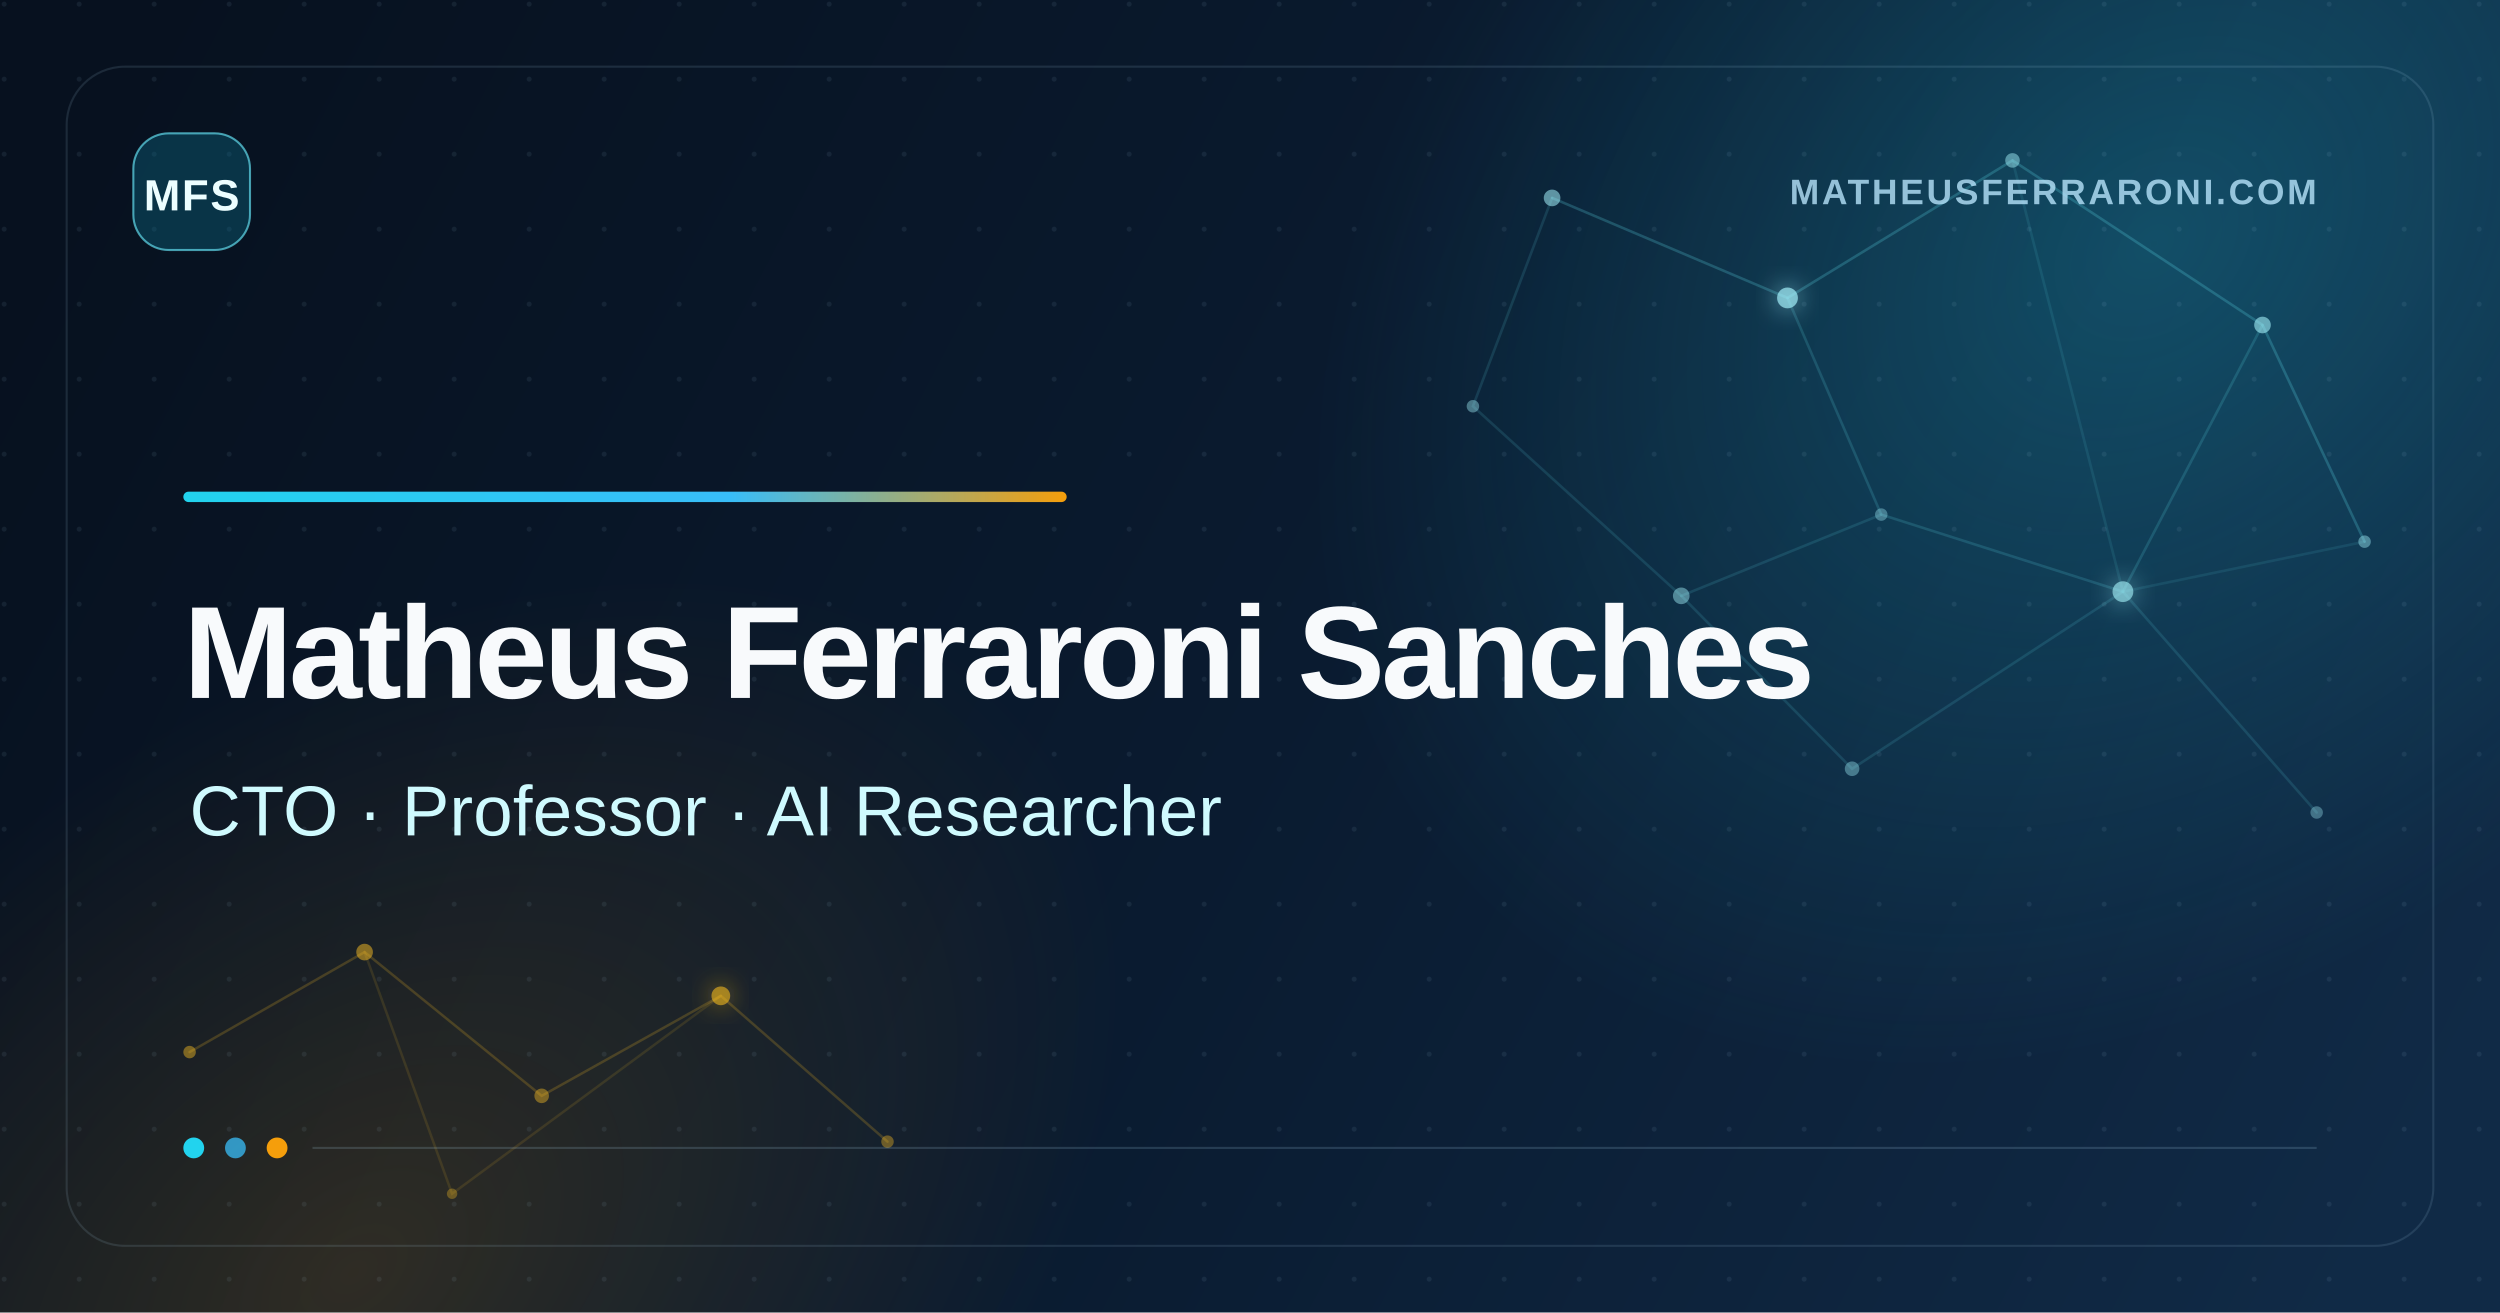
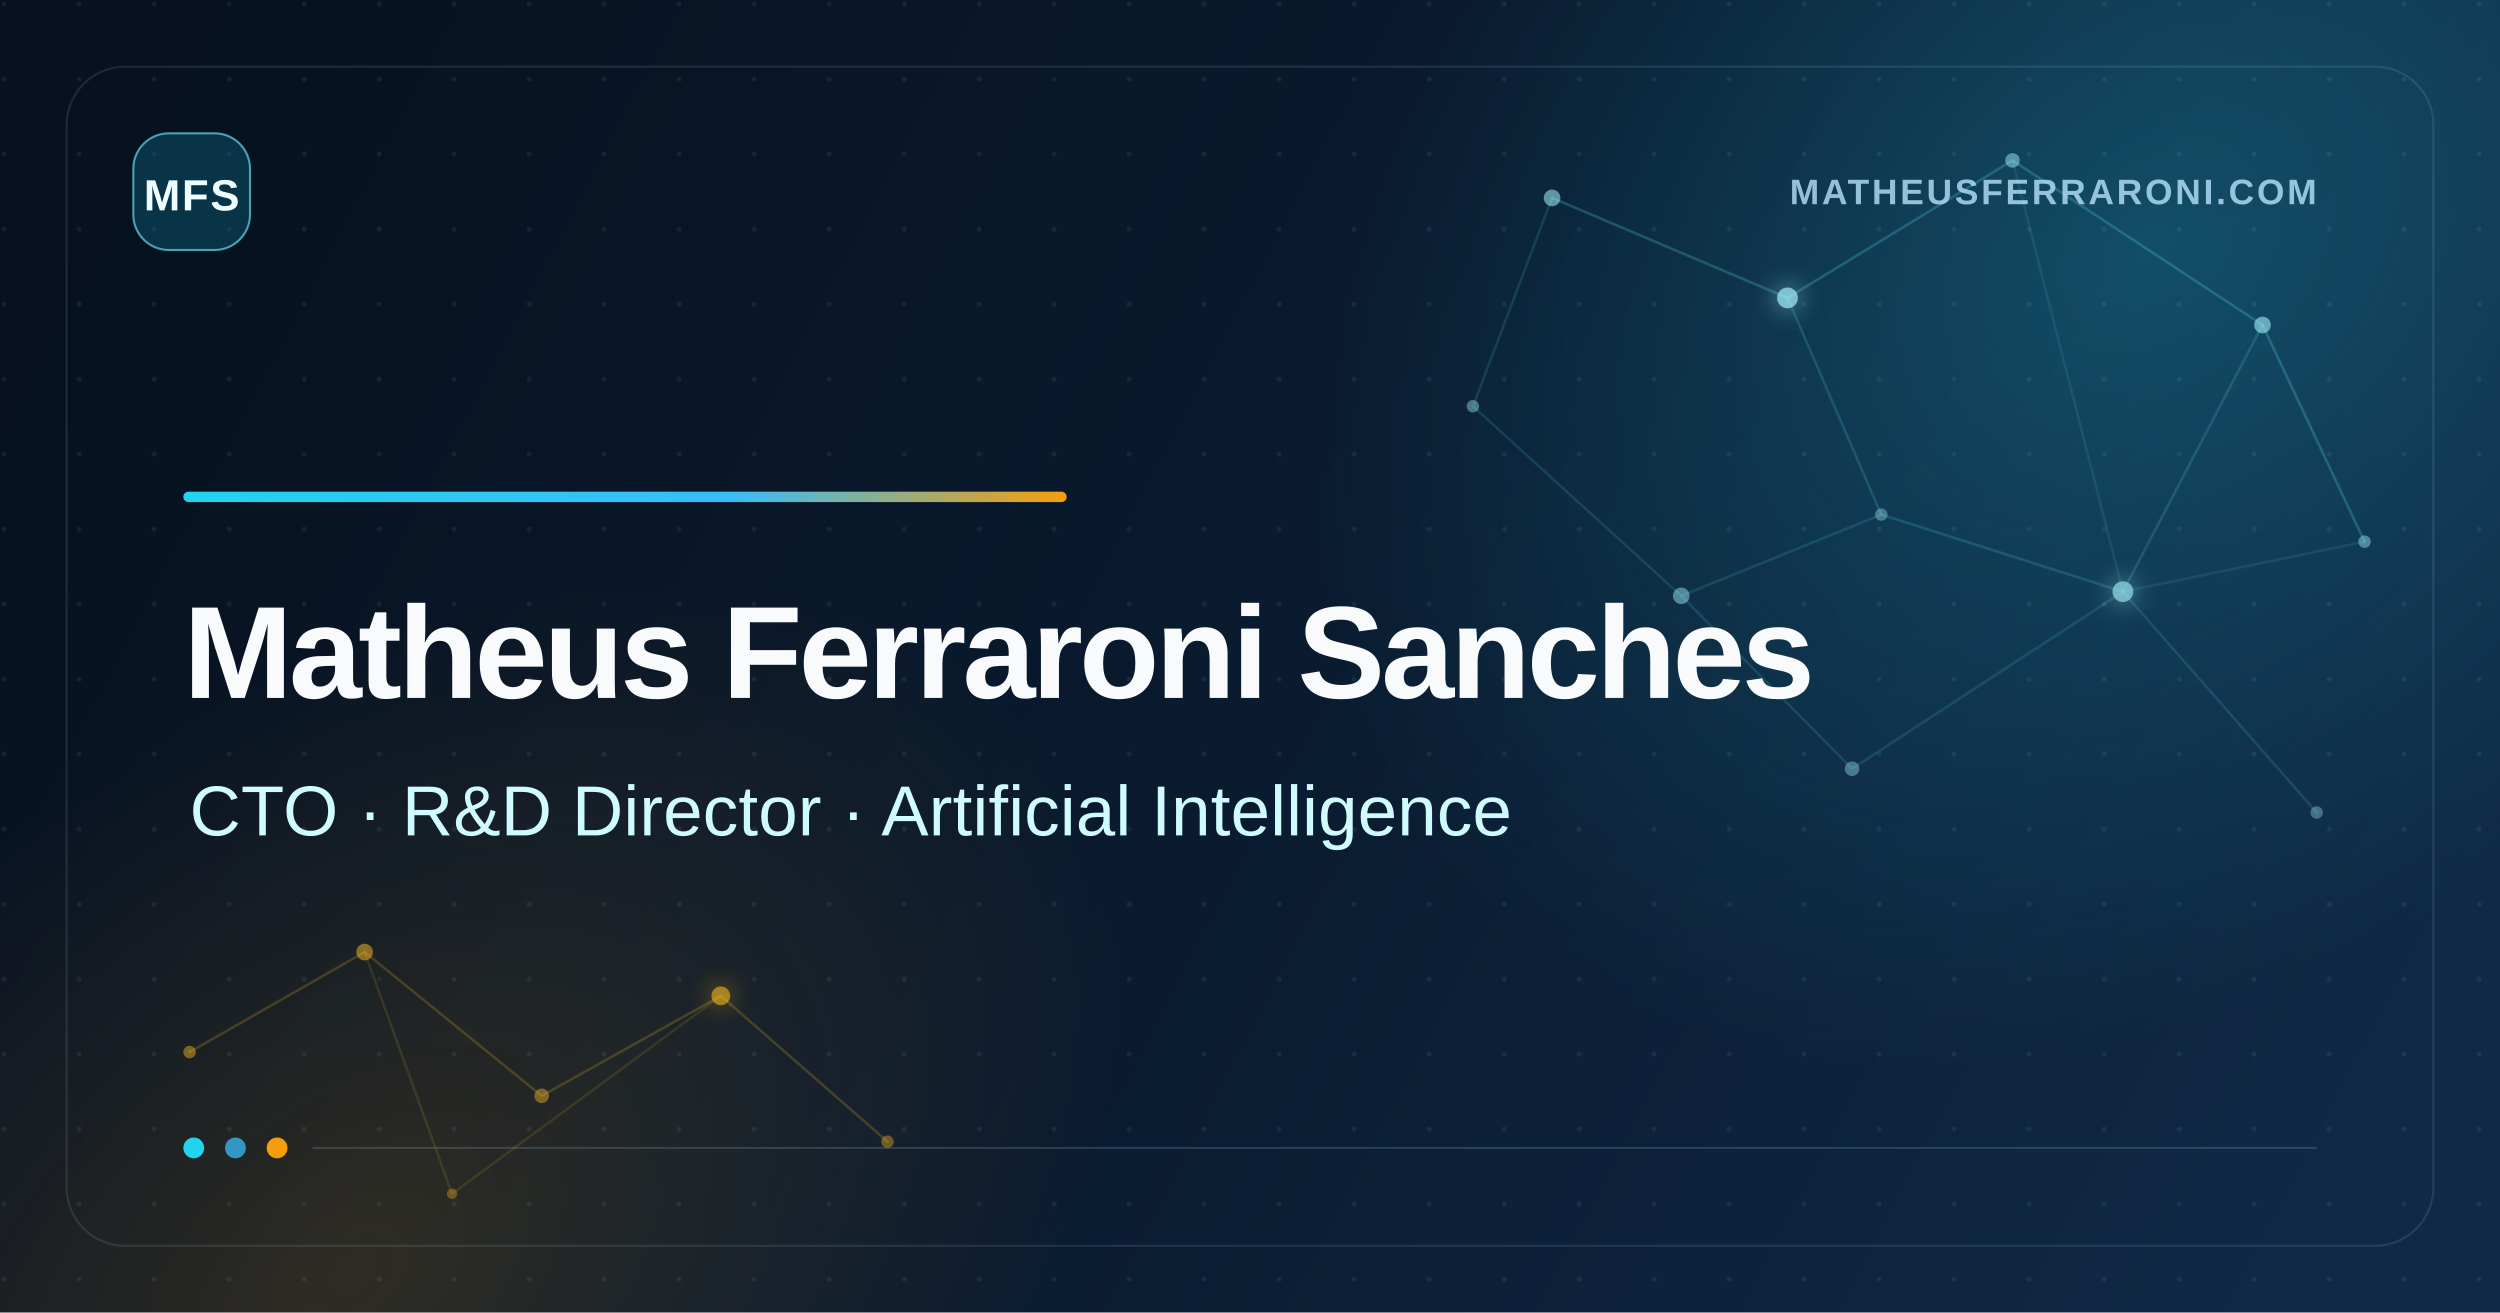
<svg xmlns="http://www.w3.org/2000/svg" width="1200" height="630" viewBox="0 0 1200 630" role="img" aria-labelledby="title description">
  <defs>
    <linearGradient id="background" x1="60" y1="32" x2="1140" y2="598" gradientUnits="userSpaceOnUse">
      <stop stop-color="#07111F" />
      <stop offset="0.52" stop-color="#0A1B30" />
      <stop offset="1" stop-color="#102A46" />
    </linearGradient>
    <radialGradient id="cyan-glow" cx="0" cy="0" r="1" gradientTransform="translate(1032 116) rotate(137) scale(452 338)" gradientUnits="userSpaceOnUse">
      <stop stop-color="#22D3EE" stop-opacity="0.25" />
      <stop offset="1" stop-color="#22D3EE" stop-opacity="0" />
    </radialGradient>
    <radialGradient id="amber-glow" cx="0" cy="0" r="1" gradientTransform="translate(173 608) rotate(-38) scale(417 268)" gradientUnits="userSpaceOnUse">
      <stop stop-color="#F59E0B" stop-opacity="0.16" />
      <stop offset="1" stop-color="#F59E0B" stop-opacity="0" />
    </radialGradient>
    <linearGradient id="accent-line" x1="88" y1="0" x2="512" y2="0" gradientUnits="userSpaceOnUse">
      <stop stop-color="#22D3EE" />
      <stop offset="0.62" stop-color="#38BDF8" />
      <stop offset="1" stop-color="#F59E0B" />
    </linearGradient>
    <pattern id="dot-grid" width="36" height="36" patternUnits="userSpaceOnUse">
      <circle cx="2" cy="2" r="1.2" fill="#BAE6FD" fill-opacity="0.075" />
    </pattern>
    <filter id="soft-glow" x="-100%" y="-100%" width="300%" height="300%">
      <feGaussianBlur stdDeviation="6" result="blur" />
      <feMerge>
        <feMergeNode in="blur" />
        <feMergeNode in="SourceGraphic" />
      </feMerge>
    </filter>
  </defs>
  <rect width="1200" height="630" fill="url(#background)" />
  <rect width="1200" height="630" fill="url(#cyan-glow)" />
  <rect width="1200" height="630" fill="url(#amber-glow)" />
  <rect width="1200" height="630" fill="url(#dot-grid)" />
  <g fill="none" stroke="#67E8F9" stroke-linecap="round" stroke-width="1.25">
    <path d="M745 95 858 143 966 77 1086 156 1135 260" stroke-opacity="0.22" />
    <path d="M858 143 903 247 1019 284 1086 156" stroke-opacity="0.16" />
    <path d="M745 95 707 195 807 286 903 247" stroke-opacity="0.13" />
    <path d="M966 77 1019 284 1135 260" stroke-opacity="0.1" />
    <path d="M807 286 889 369 1019 284 1112 390" stroke-opacity="0.13" />
  </g>
  <g fill="#A5F3FC">
    <circle cx="745" cy="95" r="4" fill-opacity="0.54" />
    <circle cx="858" cy="143" r="5" fill-opacity="0.68" filter="url(#soft-glow)" />
    <circle cx="966" cy="77" r="3.5" fill-opacity="0.47" />
    <circle cx="1086" cy="156" r="4" fill-opacity="0.58" />
    <circle cx="1135" cy="260" r="3" fill-opacity="0.42" />
    <circle cx="707" cy="195" r="3" fill-opacity="0.4" />
    <circle cx="807" cy="286" r="4" fill-opacity="0.45" />
    <circle cx="903" cy="247" r="3" fill-opacity="0.36" />
    <circle cx="1019" cy="284" r="5" fill-opacity="0.6" filter="url(#soft-glow)" />
    <circle cx="889" cy="369" r="3.5" fill-opacity="0.38" />
    <circle cx="1112" cy="390" r="3" fill-opacity="0.34" />
  </g>
  <g fill="none" stroke="#FBBF24" stroke-linecap="round" stroke-width="1.2">
    <path d="M91 505 175 457 260 526 346 478 426 548" stroke-opacity="0.2" />
    <path d="M175 457 217 573 346 478" stroke-opacity="0.12" />
  </g>
  <g fill="#FBBF24">
    <circle cx="91" cy="505" r="3" fill-opacity="0.44" />
    <circle cx="175" cy="457" r="4" fill-opacity="0.5" />
    <circle cx="260" cy="526" r="3.5" fill-opacity="0.42" />
    <circle cx="346" cy="478" r="4.5" fill-opacity="0.56" filter="url(#soft-glow)" />
    <circle cx="426" cy="548" r="3" fill-opacity="0.38" />
    <circle cx="217" cy="573" r="2.5" fill-opacity="0.32" />
  </g>
  <rect x="32" y="32" width="1136" height="566" rx="28" fill="none" stroke="#BAE6FD" stroke-opacity="0.12" />
  <rect x="64" y="64" width="56" height="56" rx="17" fill="#0E7490" fill-opacity="0.35" stroke="#67E8F9" stroke-opacity="0.65" />
  <text x="92" y="101" fill="#ECFEFF" font-family="Arial, Helvetica, sans-serif" font-size="21" font-weight="700" text-anchor="middle" letter-spacing="0.8">MFS</text>
  <text x="1112" y="98" fill="#BAE6FD" fill-opacity="0.78" font-family="Arial, Helvetica, sans-serif" font-size="17" font-weight="600" text-anchor="end" letter-spacing="1.3">MATHEUSFERRARONI.COM</text>
  <rect x="88" y="236" width="424" height="5" rx="2.5" fill="url(#accent-line)" />
  <text x="88" y="335" fill="#F8FAFC" font-family="Arial, Helvetica, sans-serif" font-size="63" font-weight="700" letter-spacing="-1.8">Matheus Ferraroni Sanches</text>
-   <text x="91" y="401" fill="#CFFAFE" font-family="Arial, Helvetica, sans-serif" font-size="34" font-weight="500" letter-spacing="0.1">CTO · Professor · AI Researcher</text>
+   <text x="91" y="401" fill="#CFFAFE" font-family="Arial, Helvetica, sans-serif" font-size="34" font-weight="500" letter-spacing="0.1">CTO · R&amp;D Director · Artificial Intelligence</text>
  <g transform="translate(88 551)">
    <circle cx="5" cy="0" r="5" fill="#22D3EE" />
    <circle cx="25" cy="0" r="5" fill="#38BDF8" fill-opacity="0.75" />
    <circle cx="45" cy="0" r="5" fill="#F59E0B" />
    <path d="M62 0H1024" stroke="#BAE6FD" stroke-opacity="0.16" />
  </g>
</svg>
